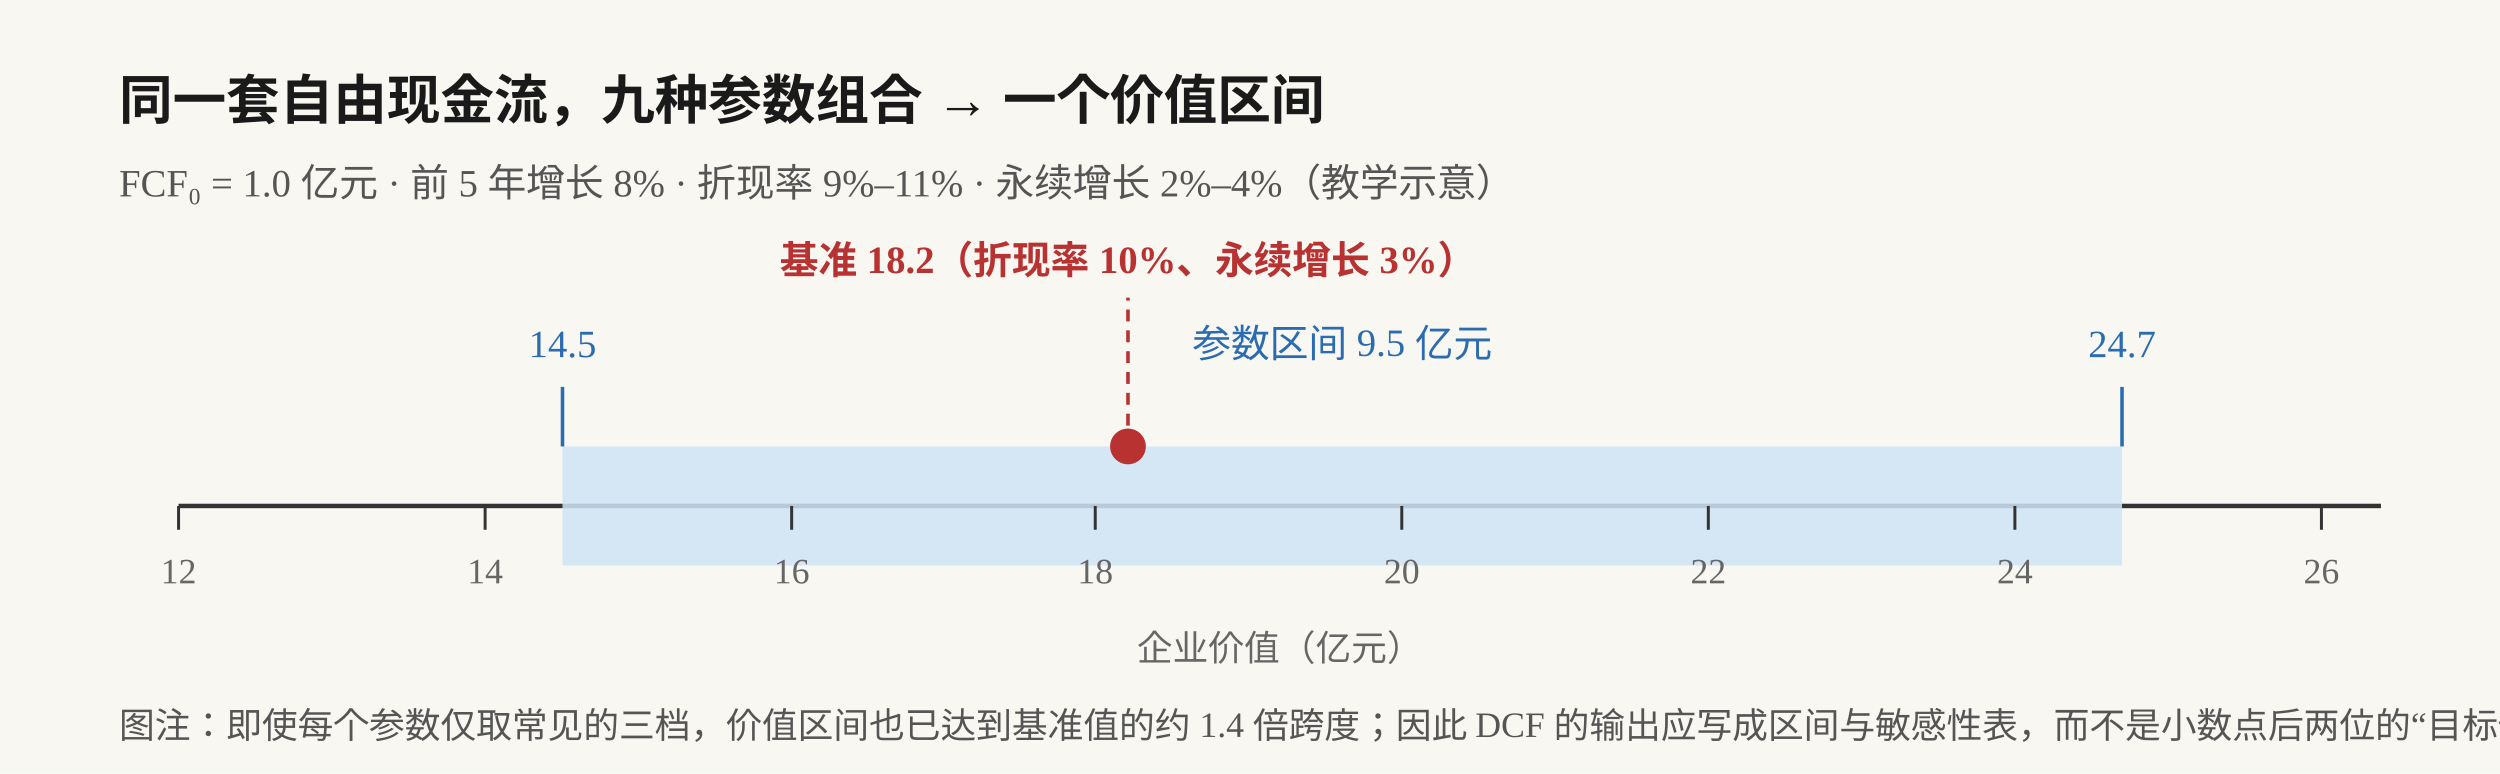
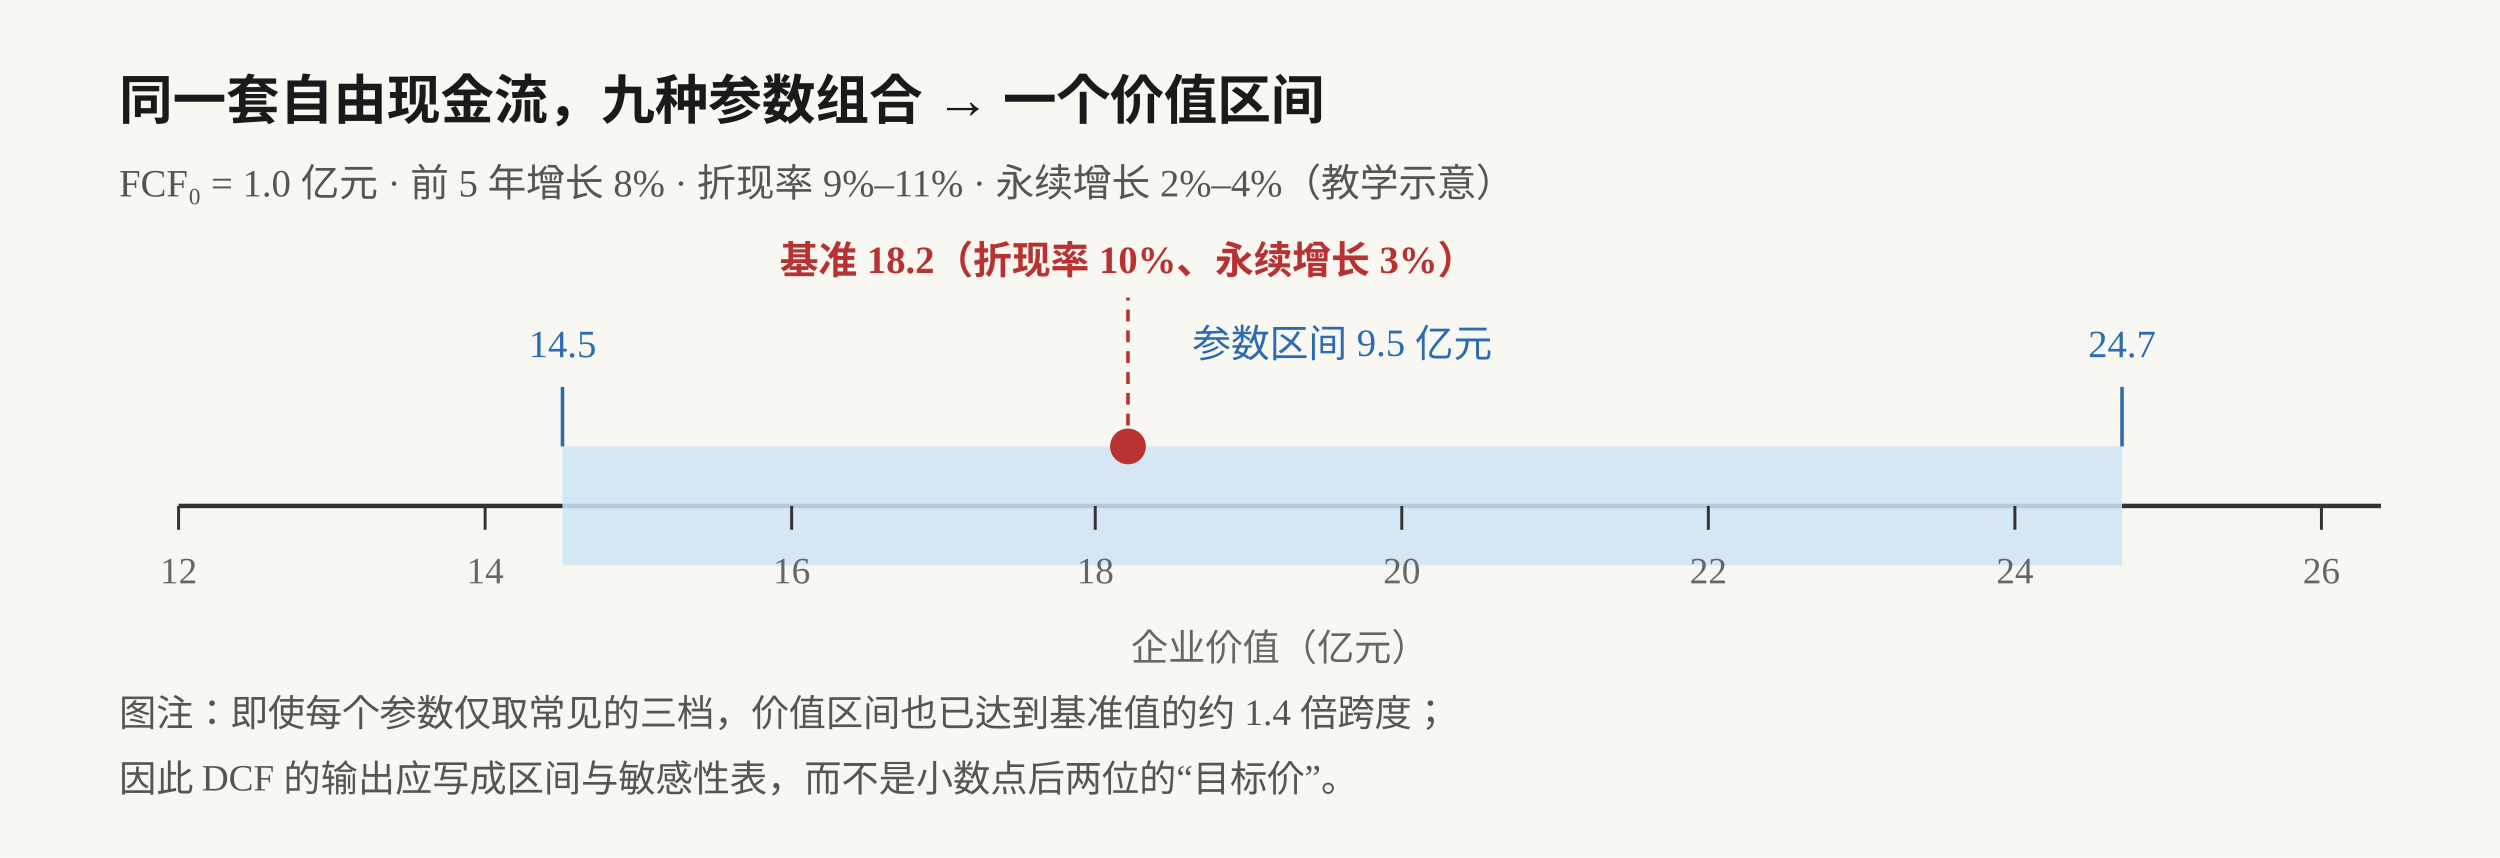
- <svg xmlns="http://www.w3.org/2000/svg" viewBox="0 0 840 260" role="img" aria-labelledby="t19r d19r">
-   <rect x="0" y="0" width="840" height="260" fill="#f8f7f2" />
+ <svg xmlns="http://www.w3.org/2000/svg" viewBox="0 0 840 288" role="img" aria-labelledby="t19r d19r">
+   <rect x="0" y="0" width="840" height="288" fill="#f8f7f2" />
  <text x="40" y="40" font-size="18" font-weight="700" fill="#1a1a1a">同一套自由现金流，九种参数组合 → 一个价值区间</text>
  <text x="40" y="66" font-size="13" fill="#555">FCF₀ = 1.0 亿元 · 前 5 年增长 8% · 折现率 9%–11% · 永续增长 2%–4%（教学示意）</text>
  <line x1="60" y1="170" x2="800" y2="170" stroke="#333" stroke-width="1.5" />
  <rect x="189" y="150" width="524" height="40" fill="#cfe3f6" opacity="0.85" />
-   <g font-size="12" fill="#666" text-anchor="middle">
+   <g font-size="12.5" fill="#666" text-anchor="middle">
    <line x1="60" y1="170" x2="60" y2="178" stroke="#333" />
    <text x="60" y="196">12</text>
    <line x1="163" y1="170" x2="163" y2="178" stroke="#333" />
    <text x="163" y="196">14</text>
    <line x1="266" y1="170" x2="266" y2="178" stroke="#333" />
    <text x="266" y="196">16</text>
    <line x1="368" y1="170" x2="368" y2="178" stroke="#333" />
    <text x="368" y="196">18</text>
    <line x1="471" y1="170" x2="471" y2="178" stroke="#333" />
    <text x="471" y="196">20</text>
    <line x1="574" y1="170" x2="574" y2="178" stroke="#333" />
    <text x="574" y="196">22</text>
    <line x1="677" y1="170" x2="677" y2="178" stroke="#333" />
    <text x="677" y="196">24</text>
    <line x1="780" y1="170" x2="780" y2="178" stroke="#333" />
    <text x="780" y="196">26</text>
  </g>
-   <text x="430" y="222" font-size="12" fill="#666" text-anchor="middle">企业价值（亿元）</text>
+   <text x="430" y="222" font-size="12.5" fill="#666" text-anchor="middle">企业价值（亿元）</text>
  <line x1="189" y1="130" x2="189" y2="150" stroke="#2b6cb0" stroke-width="1.2" />
  <line x1="713" y1="130" x2="713" y2="150" stroke="#2b6cb0" stroke-width="1.2" />
  <text x="189" y="120" font-size="13" fill="#2b6cb0" text-anchor="middle">14.5</text>
  <text x="713" y="120" font-size="13" fill="#2b6cb0" text-anchor="middle">24.7</text>
  <text x="451" y="120" font-size="13" fill="#2b6cb0" text-anchor="middle">参数区间 9.5 亿元</text>
  <circle cx="379" cy="150" r="6" fill="#b83232" />
  <line x1="379" y1="150" x2="379" y2="100" stroke="#b83232" stroke-width="1.2" stroke-dasharray="4 3" />
  <text x="379" y="92" font-size="13" font-weight="700" fill="#b83232" text-anchor="middle">基准 18.2（折现率 10%、永续增长 3%）</text>
-   <text x="40" y="248" font-size="12" fill="#555">图注：即使每个参数仅取常见的三档，价值区间也已达到基准值的约 1.4 倍跨度；因此 DCF 的输出应写成区间与敏感性表，而不是小数点后两位的“目标价”。</text>
+   <text x="40" y="244" font-size="12.5" fill="#555">图注：即使每个参数仅取常见的三档，价值区间也已达到基准值的约 1.4 倍跨度；</text>
+   <text x="40" y="266" font-size="12.5" fill="#555">因此 DCF 的输出应写成区间与敏感性表，而不是小数点后两位的“目标价”。</text>
</svg>
